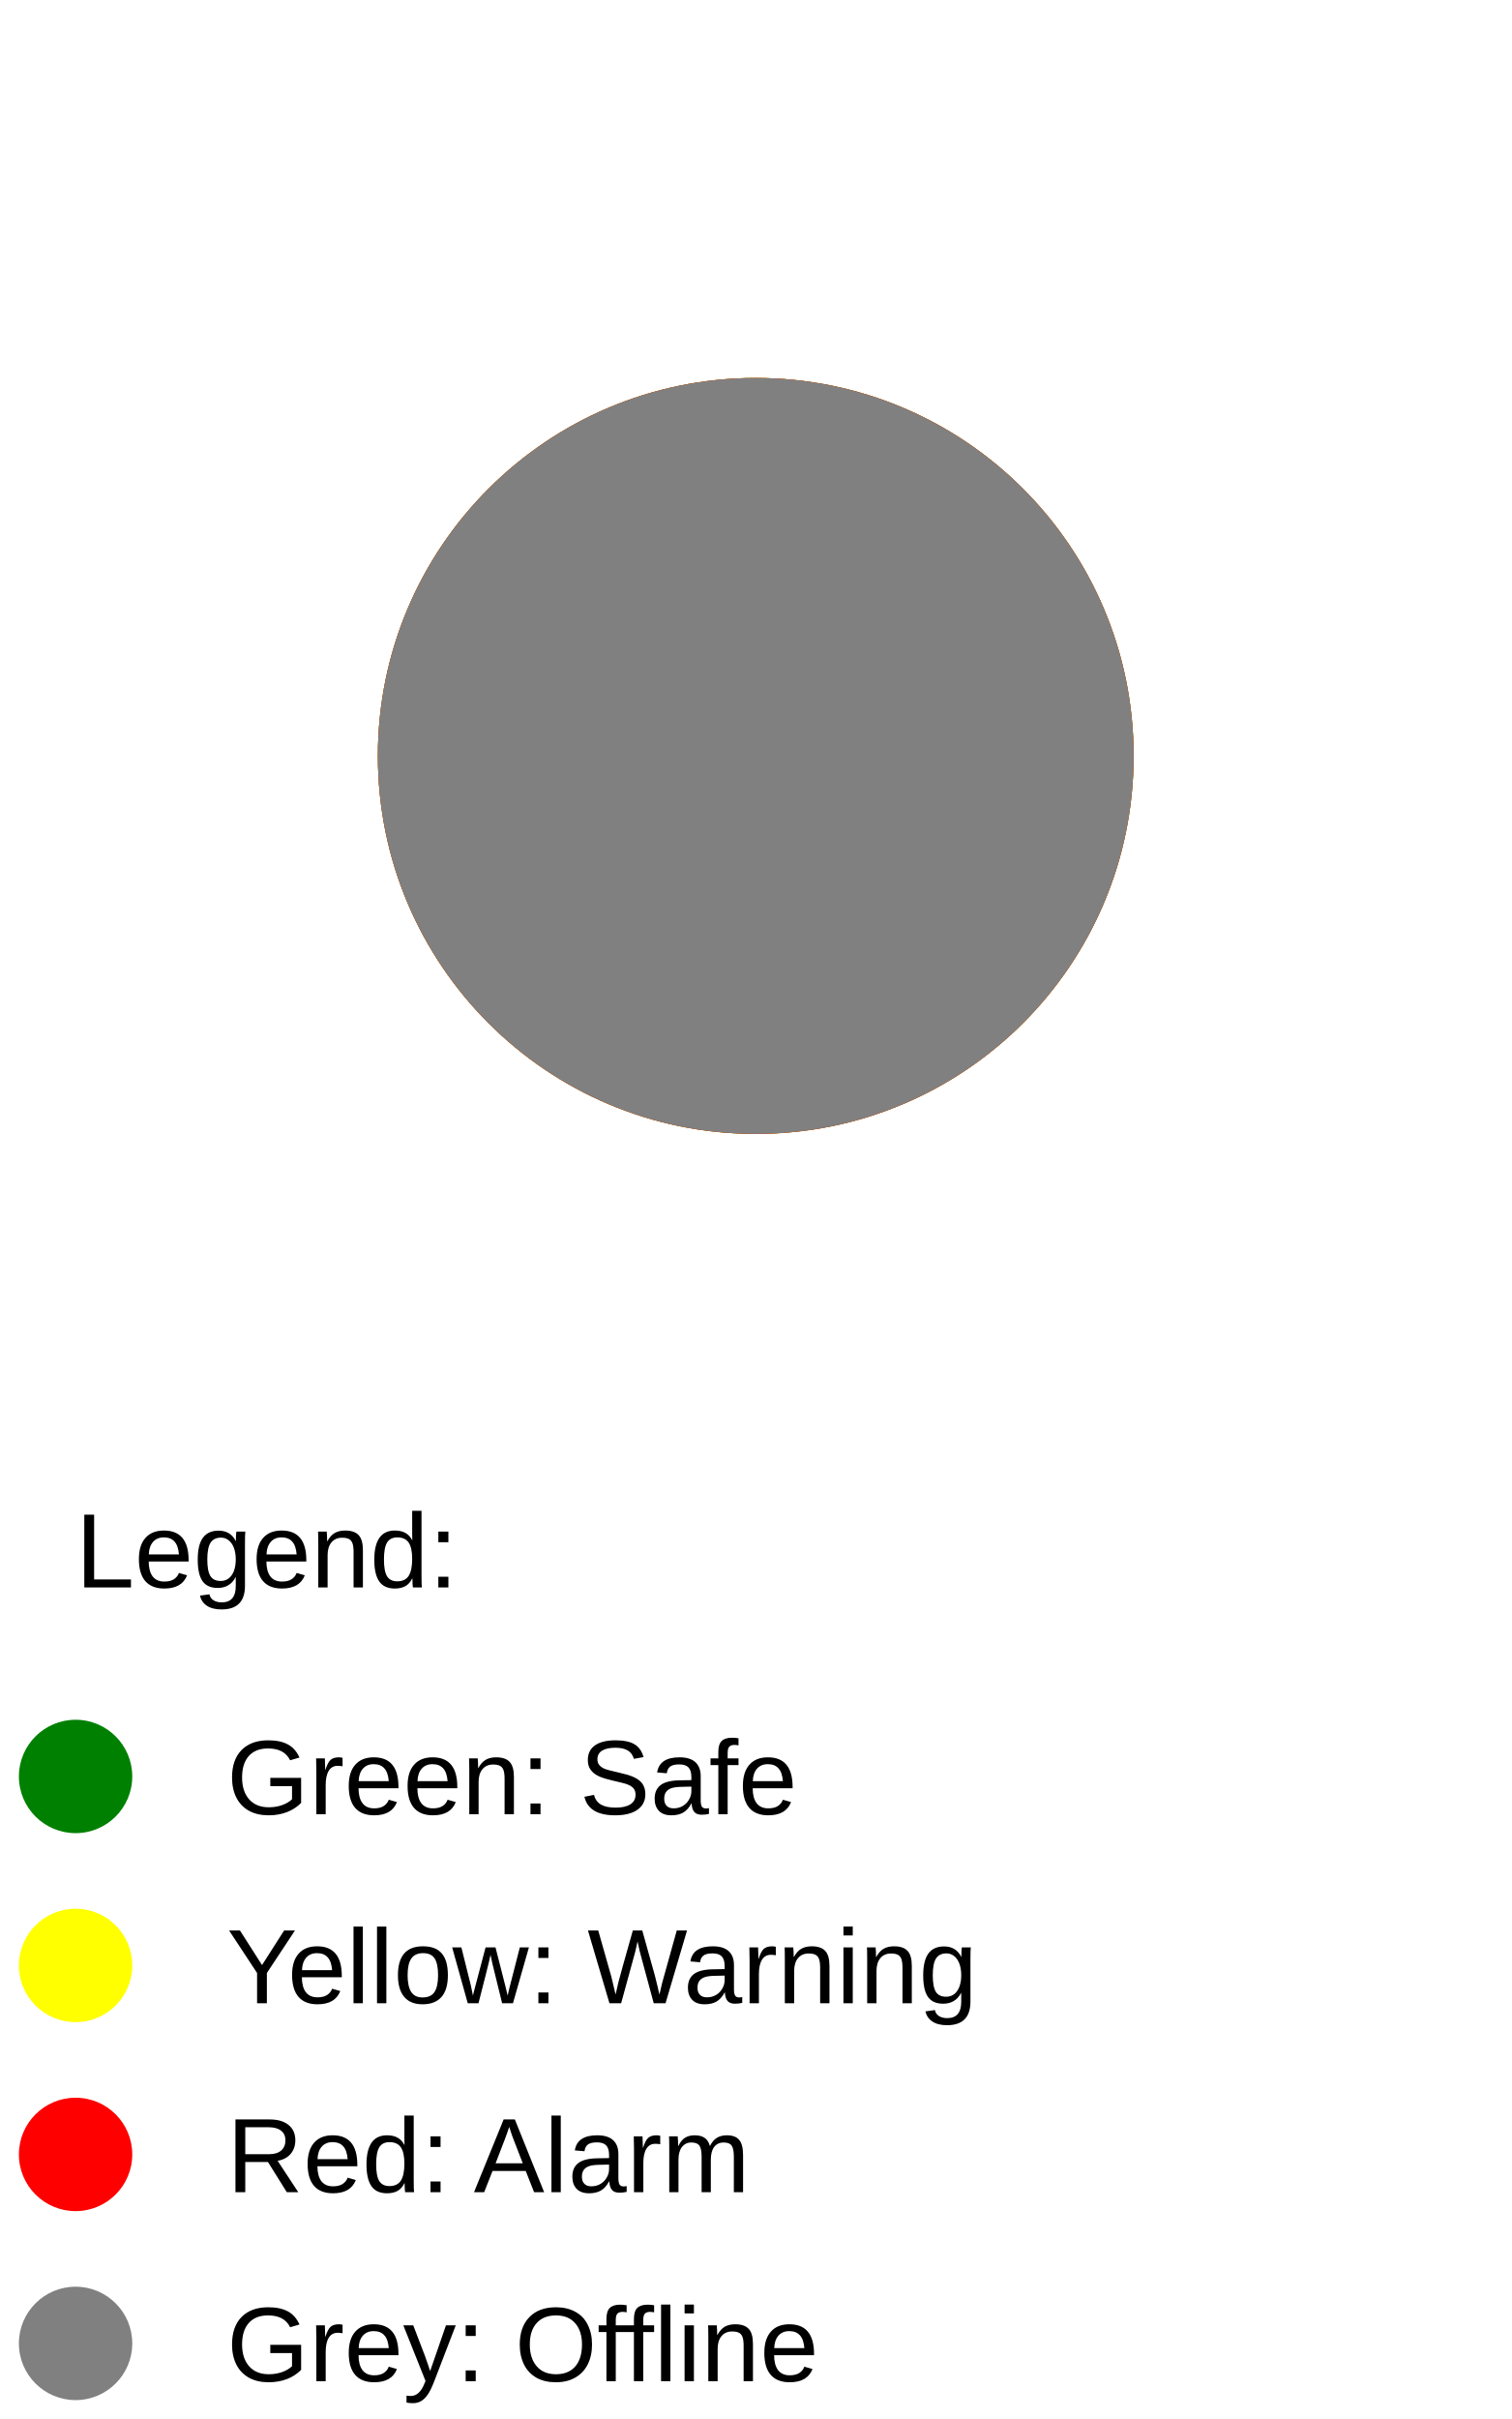
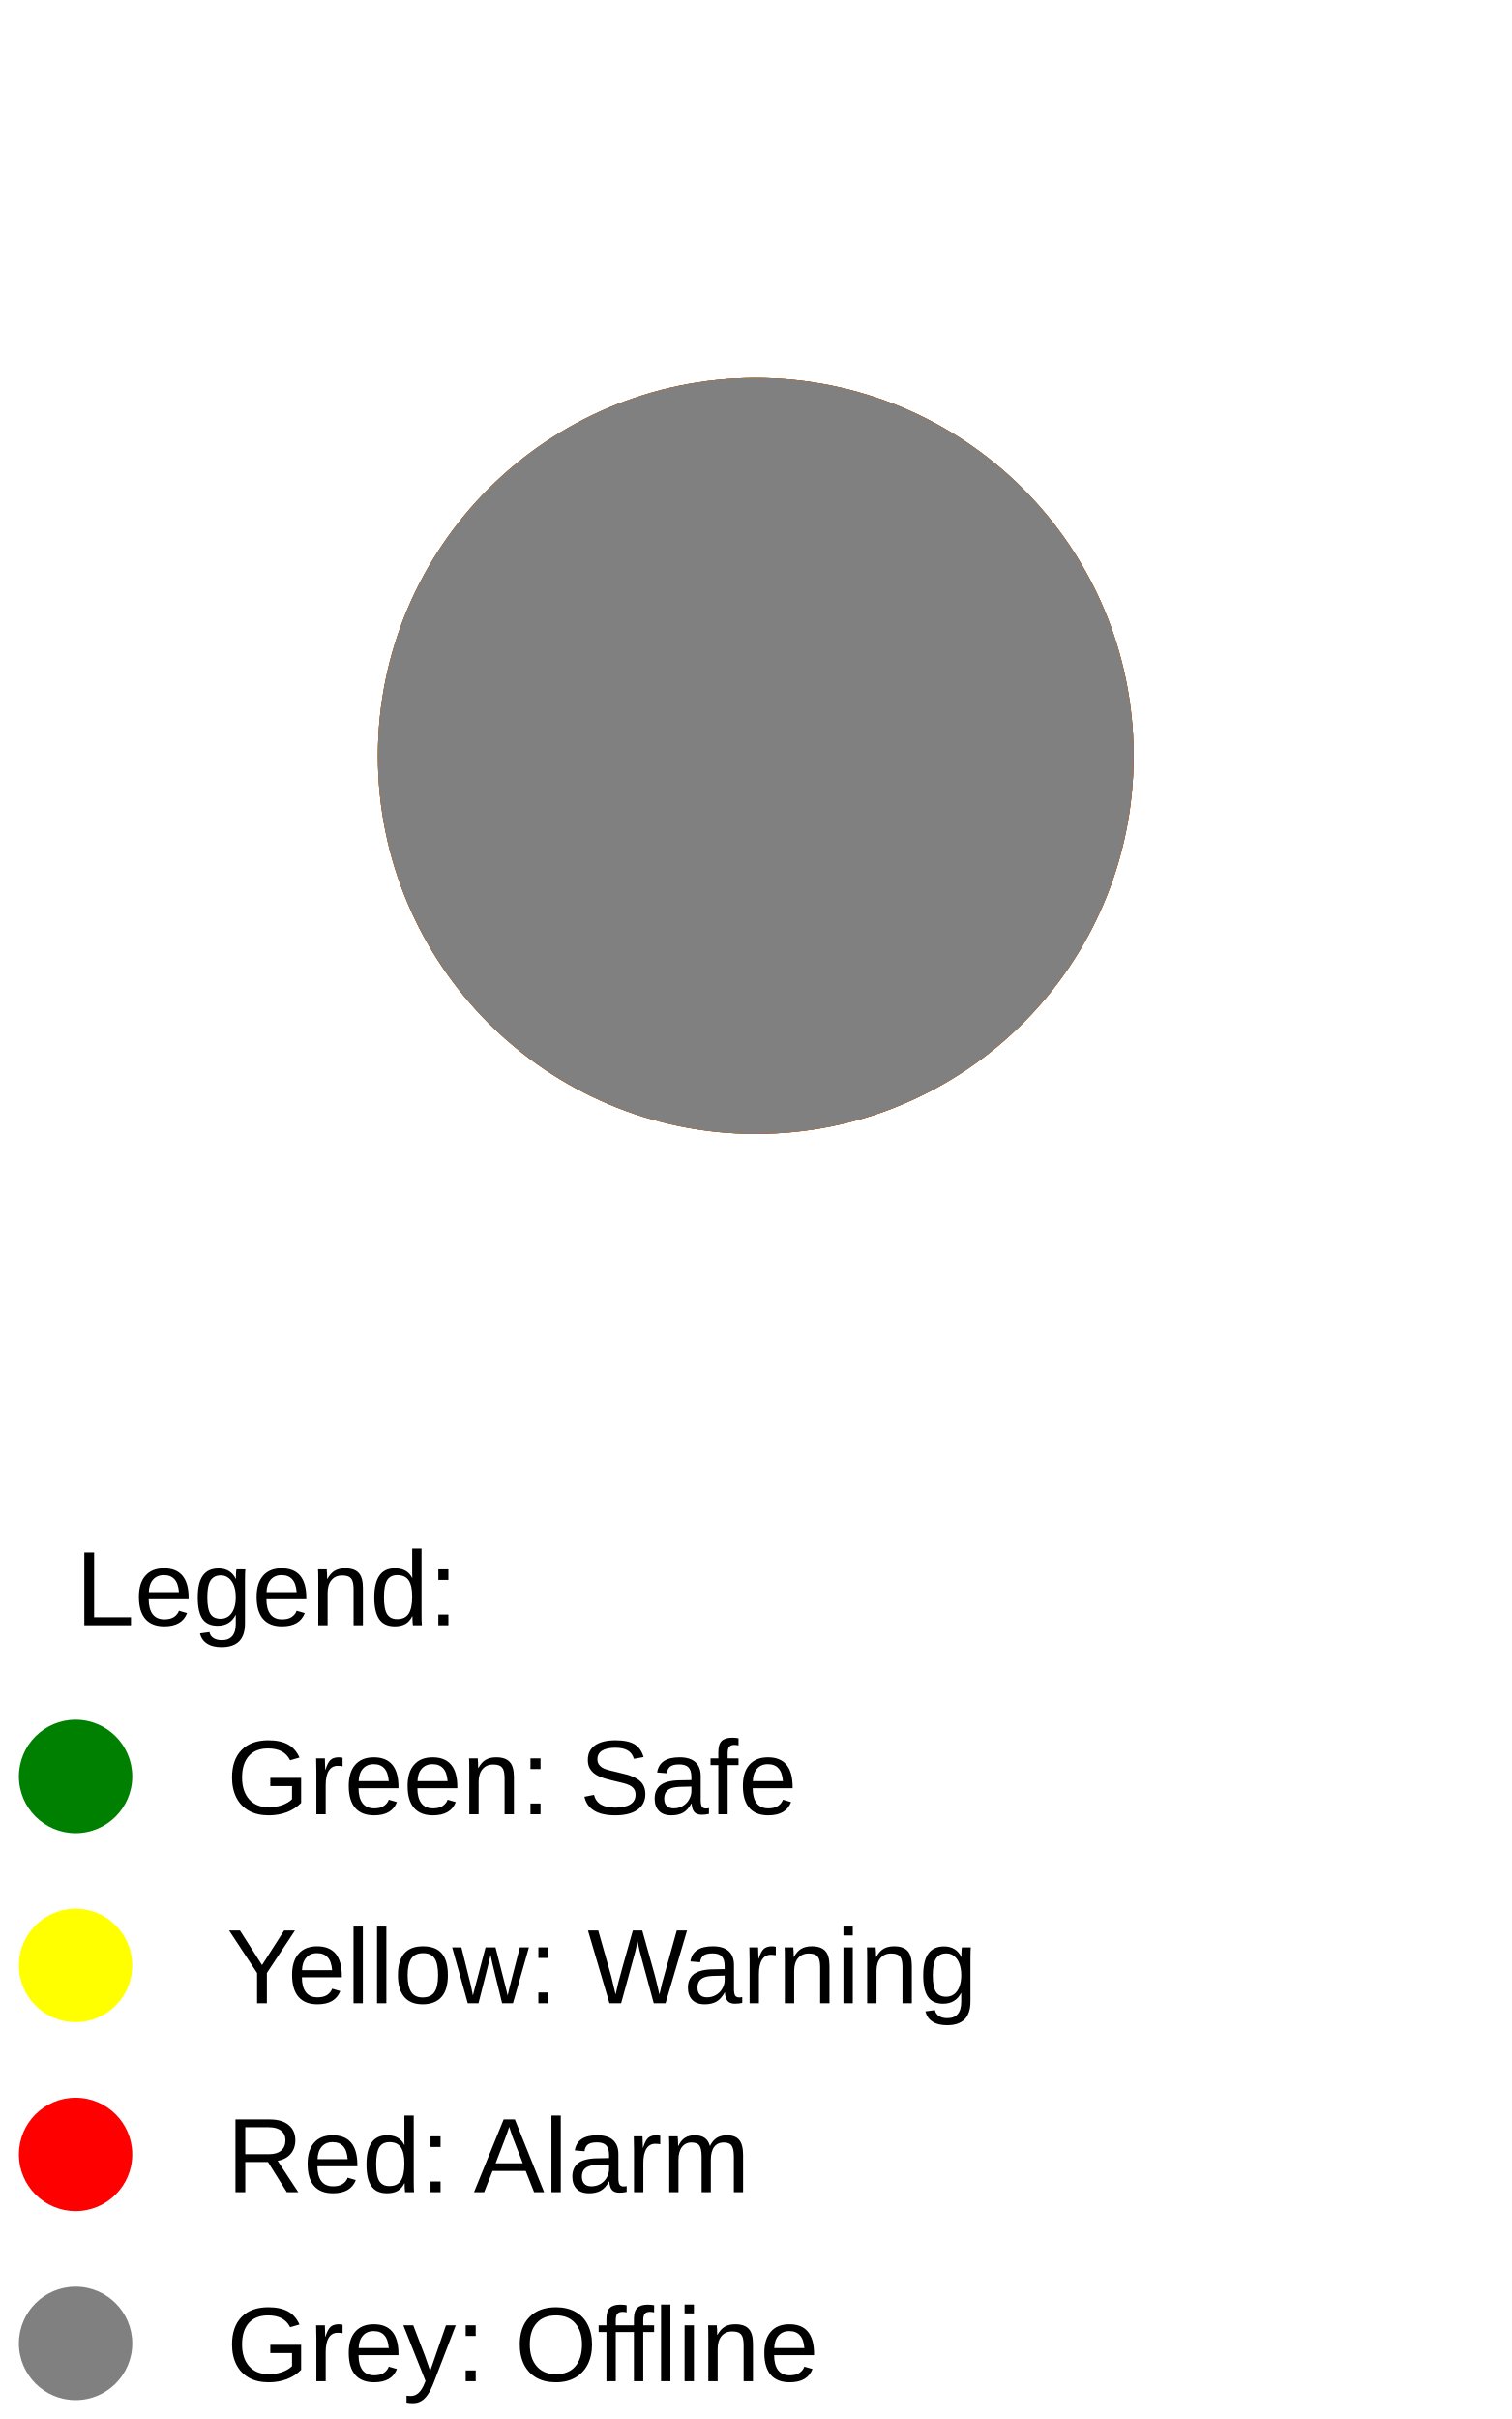
<svg xmlns="http://www.w3.org/2000/svg" height="320" width="200">
   version="1.1"
   id="svg9"&gt;

  <circle fill="green" r="50" cy="100" cx="100" id="greenCircle" />
  <circle fill-opacity="$Warning$" fill="yellow" r="50" cy="100" cx="100" id="yellowCircle" />
  <circle fill-opacity="$Alarm$" fill="red" r="50" cy="100" cx="100" id="redCircle" />
  <circle fill-opacity="$Offline$" fill="grey" r="50" cy="100" cx="100" id="greyCircle" />
-   <text fill="black" font-size="14" font-family="Arial" y="210" x="10">Legend:</text>
+   <text fill="black" font-size="14" font-family="Arial" y="215" x="10">Legend:</text>
  <circle fill="green" r="7.5" cy="235" cx="10" />
  <text fill="black" font-size="14" font-family="Arial" y="240" x="30">Green: Safe</text>
  <circle fill="yellow" r="7.5" cy="260" cx="10" />
  <text fill="black" font-size="14" font-family="Arial" y="265" x="30">Yellow: Warning</text>
  <circle fill="red" r="7.5" cy="285" cx="10" />
  <text fill="black" font-size="14" font-family="Arial" y="290" x="30">Red: Alarm</text>
  <circle fill="grey" r="7.5" cy="310" cx="10" />
  <text fill="black" font-size="14" font-family="Arial" y="315" x="30">Grey: Offline</text>
</svg>
